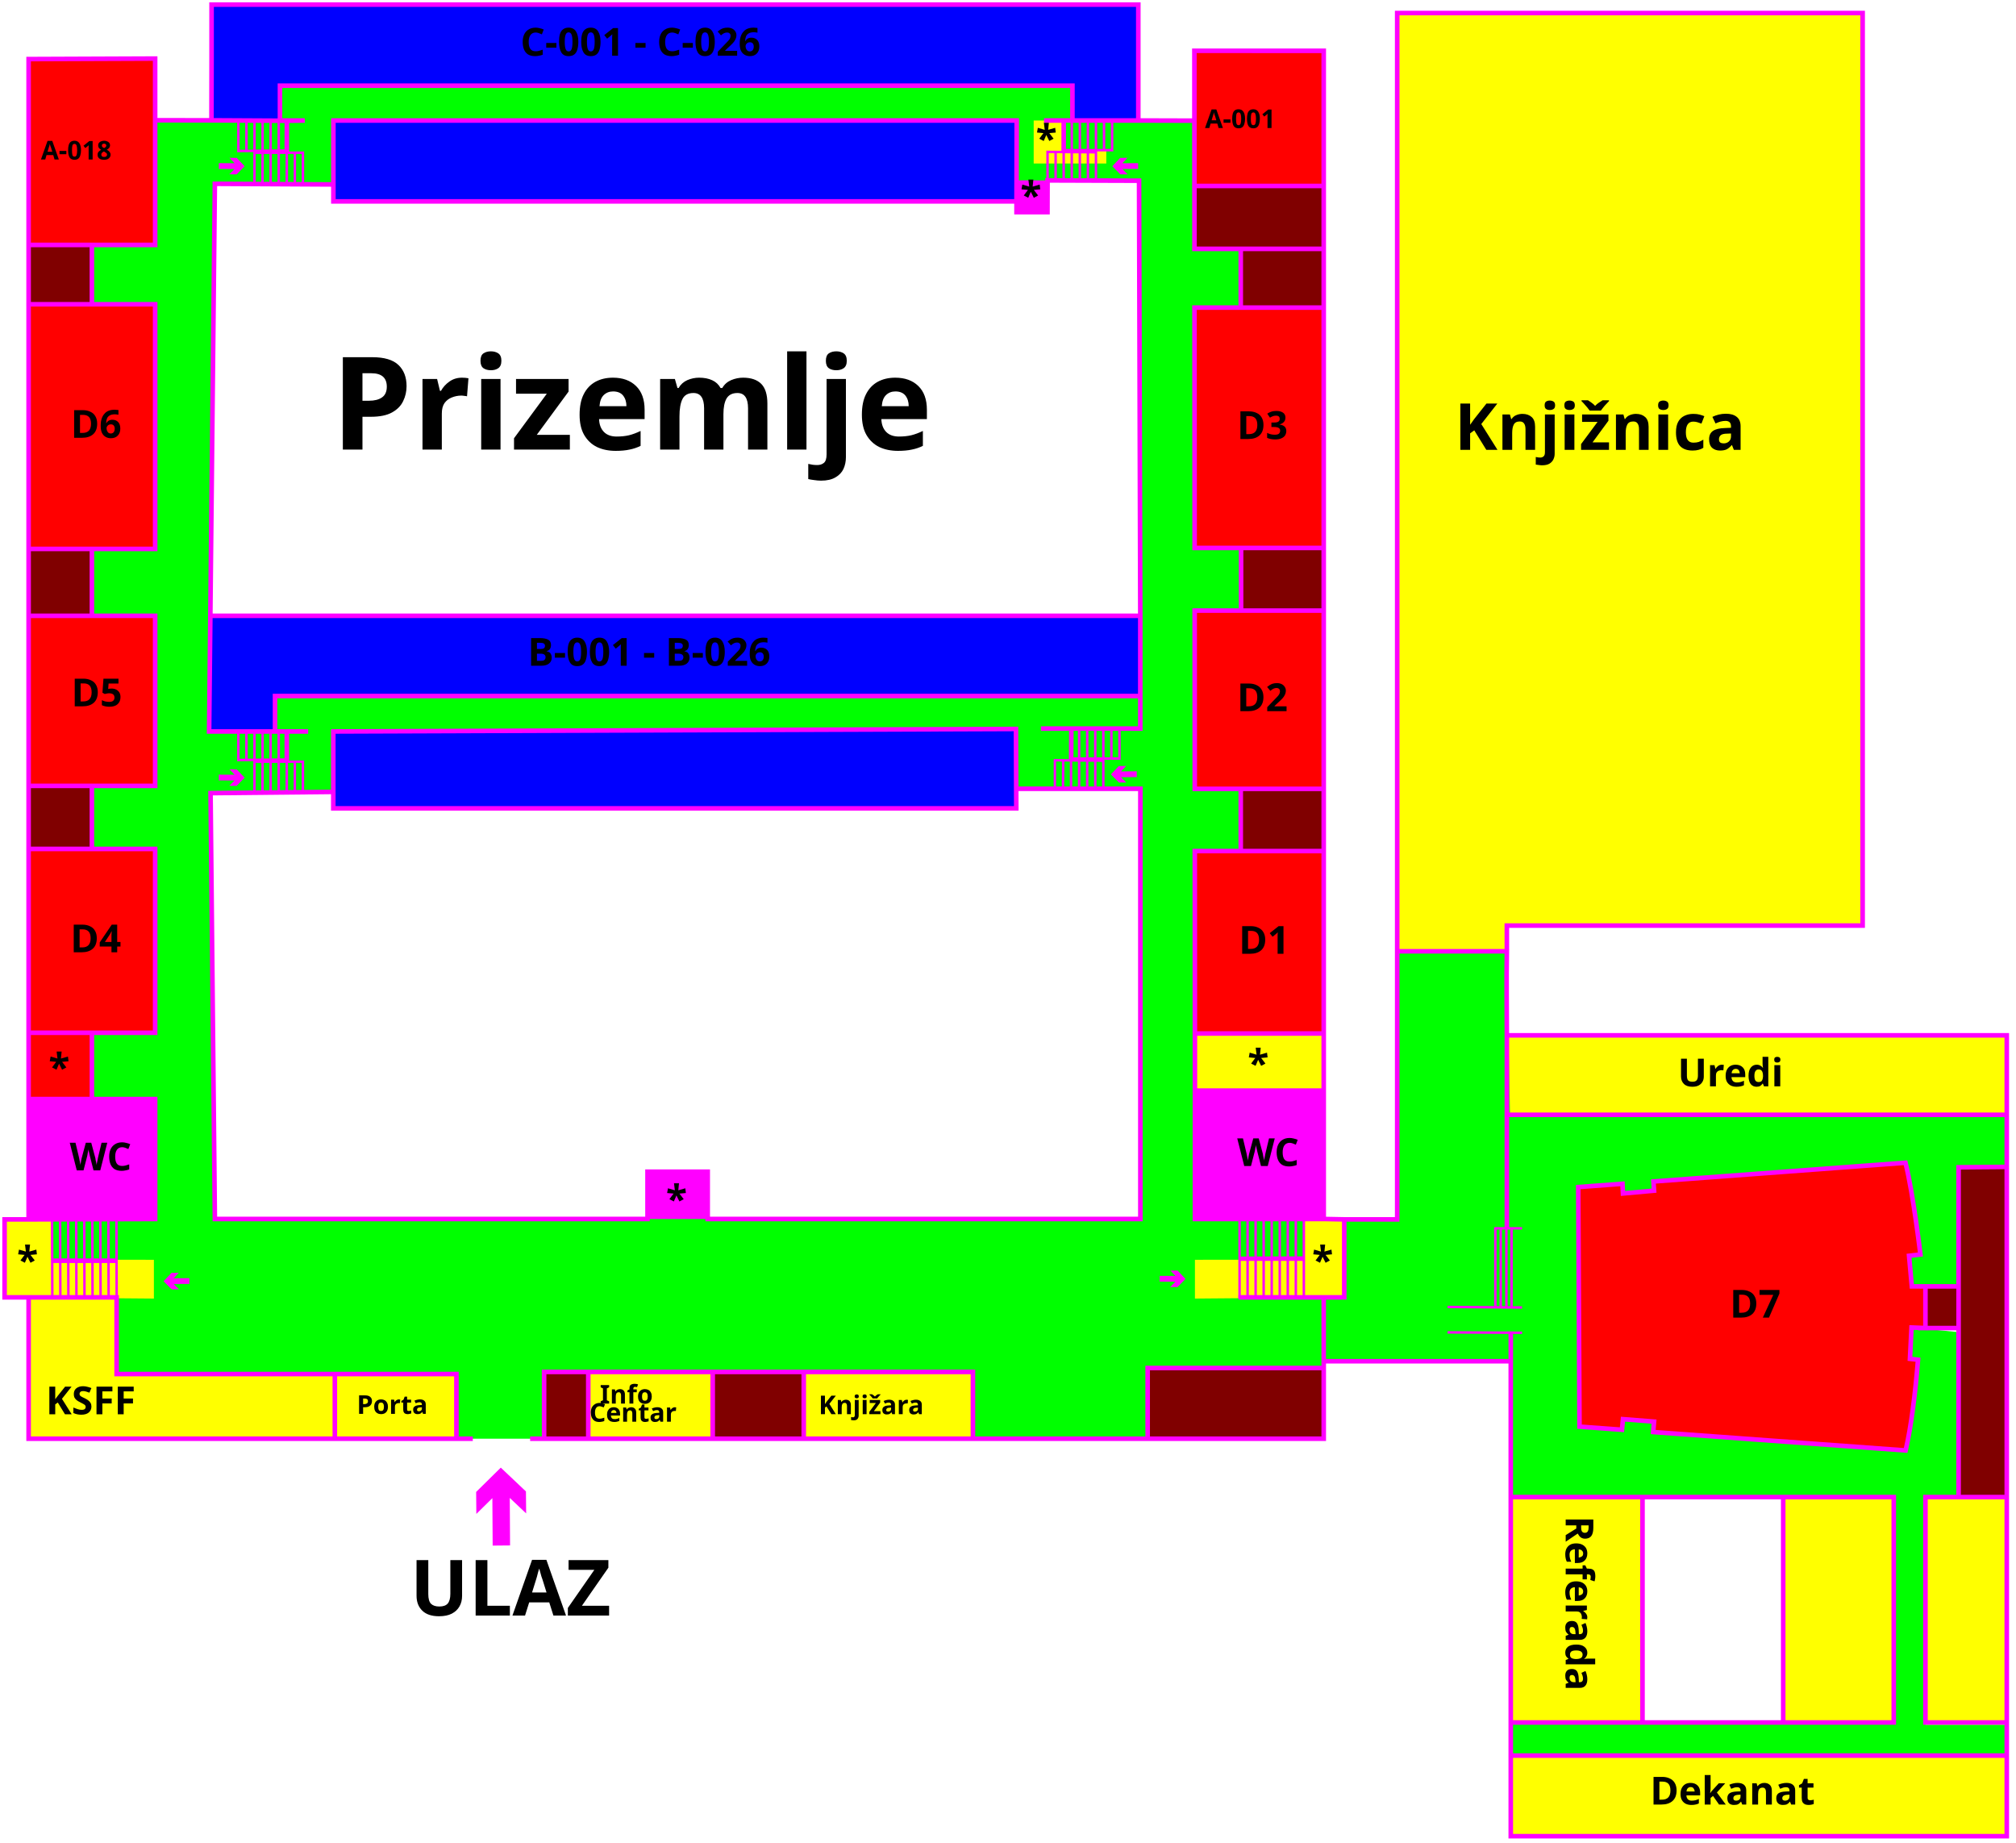
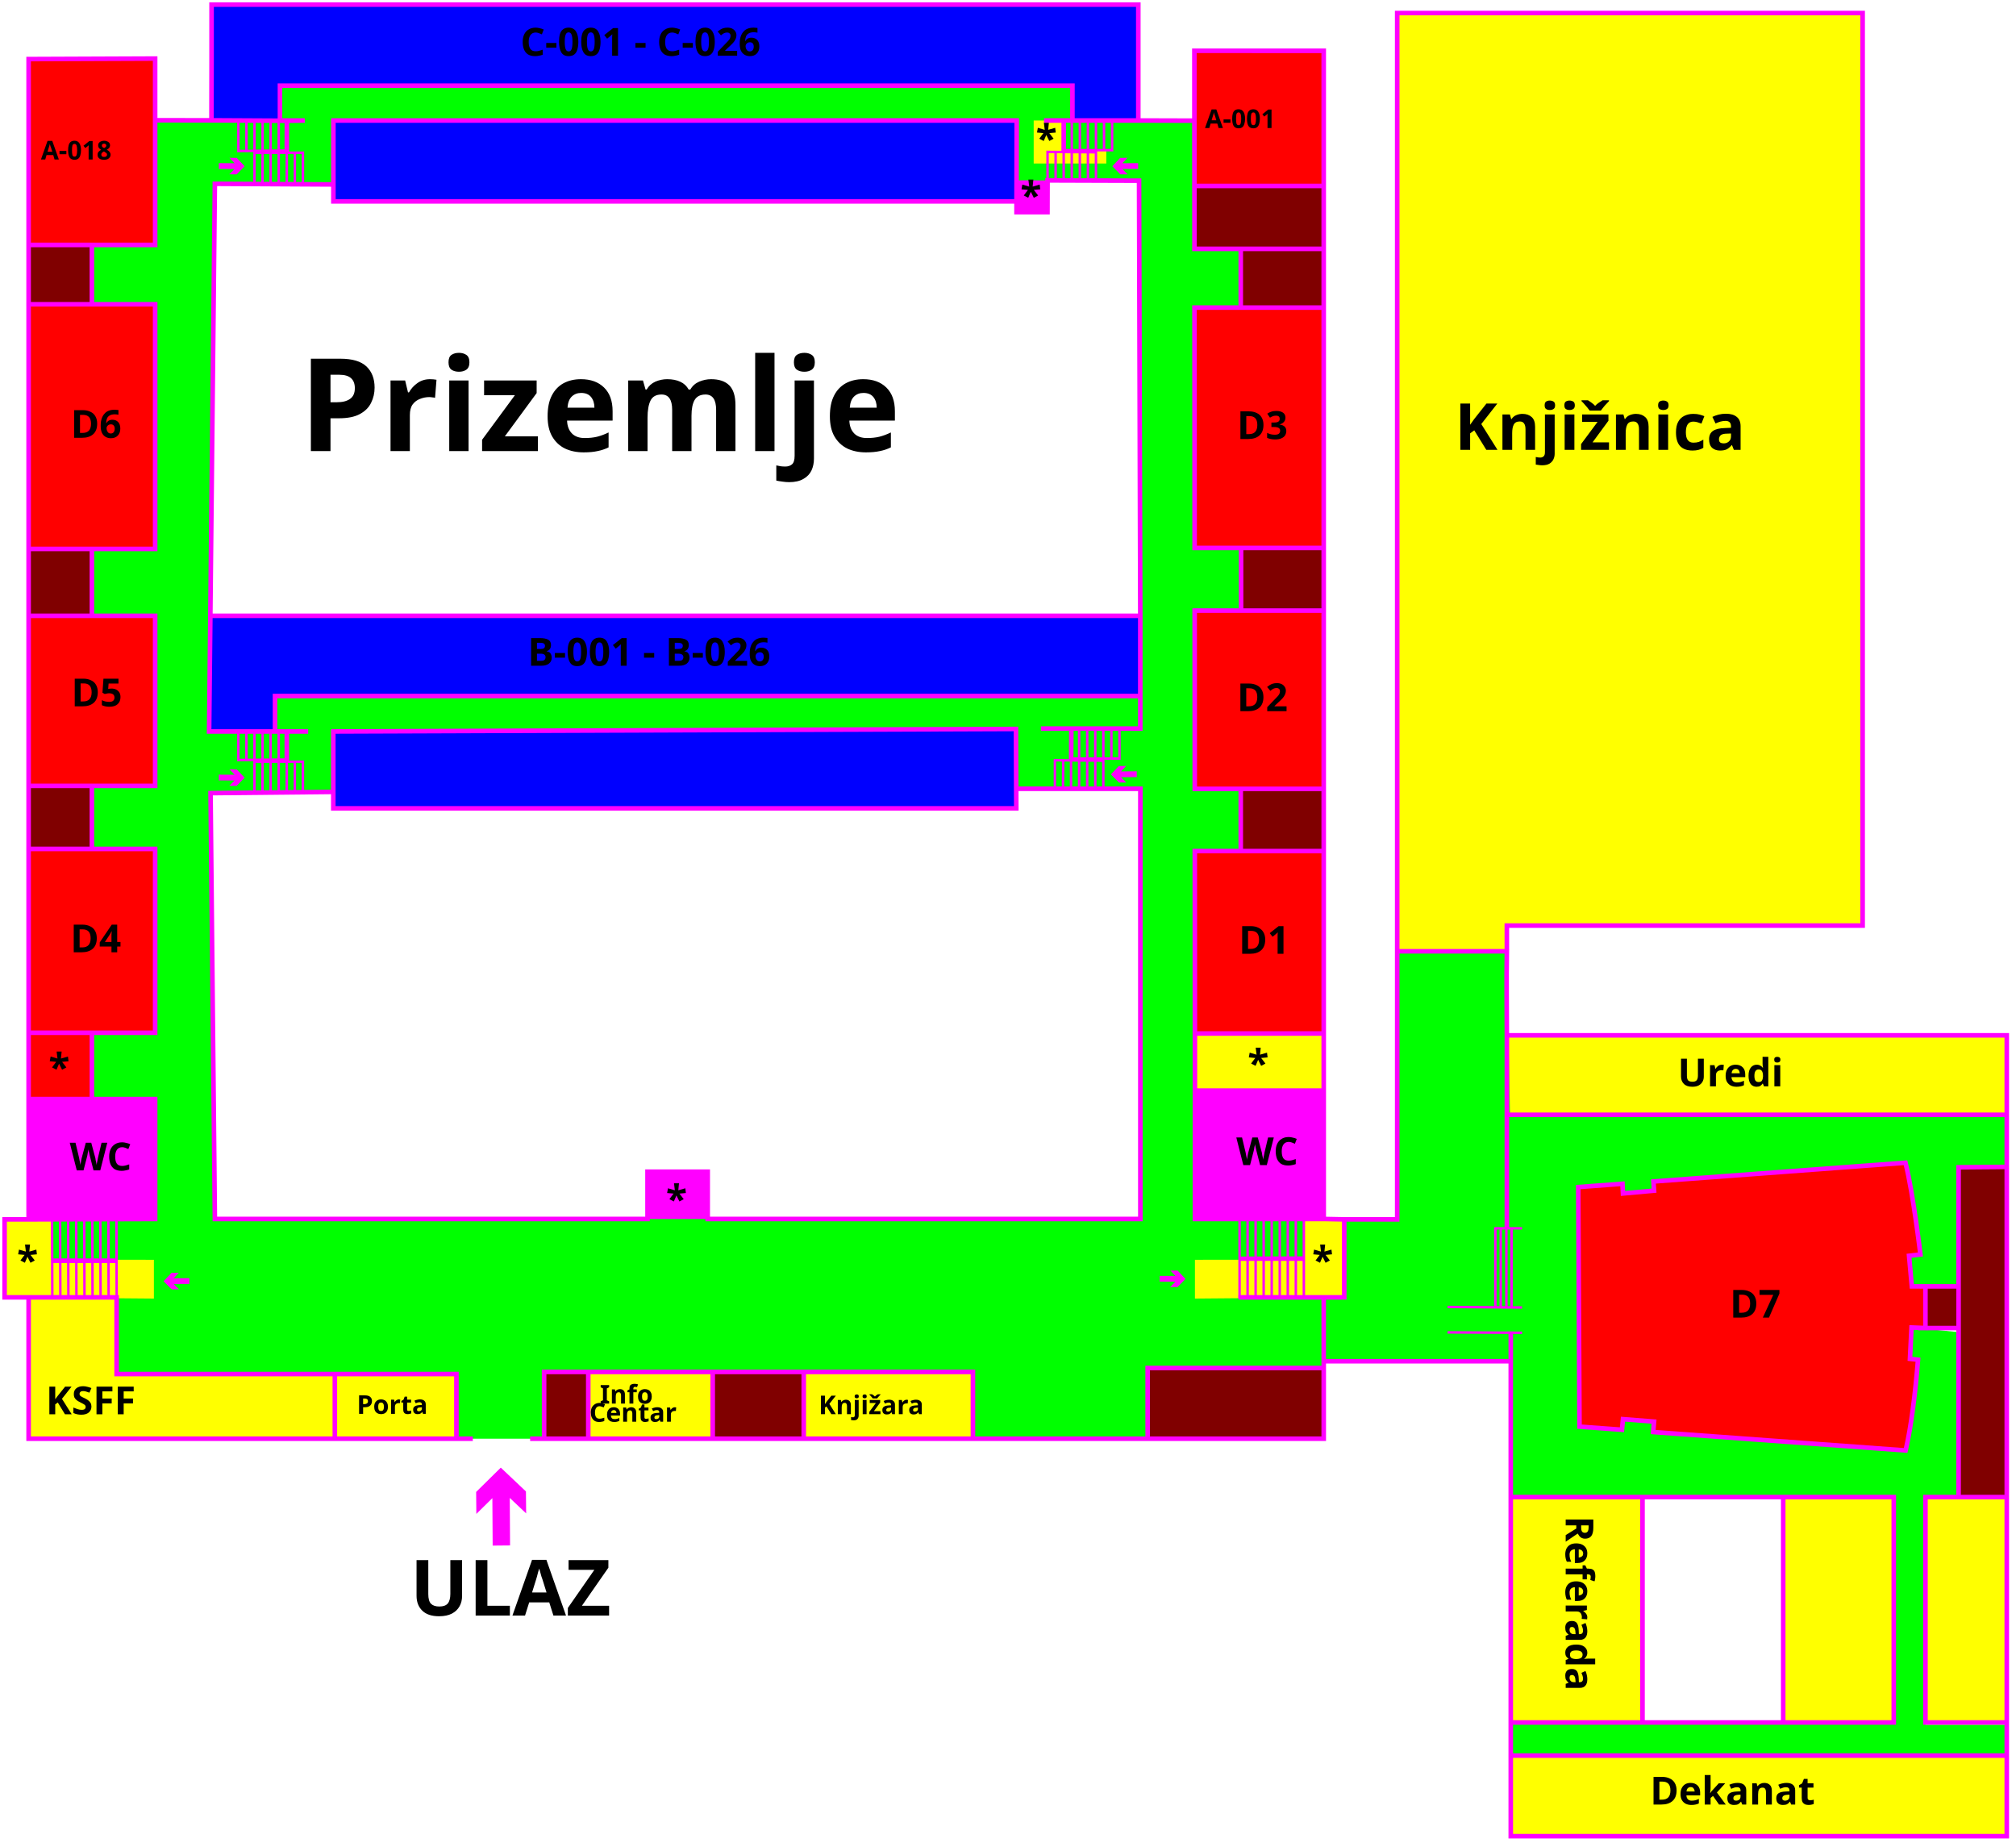
<svg xmlns="http://www.w3.org/2000/svg" width="220mm" height="201mm" viewBox="0 0 220 201" version="1.1" id="svg5" xml:space="preserve">
  <defs id="defs2">
    <symbol id="LeftArrow">
      <path d="M 9,36 31,14 H 46 L 30,30 H 62 V 42 H 30 L 46,58 H 31 Z" style="stroke:none" id="path137703" />
    </symbol>
    <clipPath clipPathUnits="userSpaceOnUse" id="clipPath600">
      <rect style="fill:none;stroke:#ff00ff;stroke-width:0.6;stroke-linecap:square" id="rect602" width="104.88" height="81.824" x="-282.345" y="191.104" transform="rotate(-90)" />
    </clipPath>
  </defs>
  <g id="rooms" style="display:inline" transform="matrix(0.2672234,0,0,0.2672234,42.04151,31.9024)">
    <path id="0-C" style="display:inline;opacity:1;fill:#0000ff;fill-opacity:0.998;stroke:none;stroke-width:2;stroke-dasharray:none;stroke-opacity:1" d="M -70.928,117.513 V 70.179 h 49.745 V 37.157 H 257.789 v 33.022 h 49.745 v 47.334 z" transform="scale(1,-1)" />
    <path id="0-B" style="display:inline;opacity:1;fill:#0000ff;fill-opacity:1;stroke:none;stroke-width:2.055;stroke-dasharray:none;stroke-opacity:1" d="m -71.928,132.045 v 47.219 h 50.708 v 31.394 H 257.691 V 178.238 h 50.637 v -46.193 z" />
    <rect style="opacity:1;fill:#ff00ff;fill-opacity:1;stroke:none;stroke-width:2.848;stroke-dasharray:none;stroke-opacity:1" id="0-elevator-1" width="24.582" height="21.166" x="107.097" y="-380.181" transform="scale(1,-1)" />
    <rect style="display:inline;opacity:1;fill:#ff00ff;fill-opacity:1;stroke:none;stroke-width:1.873;stroke-dasharray:none;stroke-opacity:1" id="0-elevator-2" width="15.879" height="13.567" x="-307.833" y="164.802" transform="scale(-1,1)" />
    <rect style="opacity:1;fill:#ff00ff;fill-opacity:1;stroke:none;stroke-width:2.283;stroke-dasharray:none;stroke-opacity:1" id="0-elevator-3" width="12.645" height="14.827" x="257.789" y="-47.602" />
    <rect style="opacity:1;fill:#ff00ff;fill-opacity:1;stroke:none;stroke-width:2.039;stroke-dasharray:none;stroke-opacity:1" id="0-toilet-1" width="52.597" height="52.417" x="330.654" y="325.897" />
    <rect style="display:inline;fill:#ff00ff;fill-opacity:1;stroke:none;stroke-width:1.955;stroke-dasharray:none;stroke-opacity:1" id="0-toilet-2" width="51.67" height="49.052" x="-145.641" y="329.347" />
    <rect style="display:inline;fill:#ff0000;stroke:none;stroke-width:3.742;stroke-linecap:square;stroke-dasharray:none" id="0-A018" width="51.67" height="75.881" x="-145.641" y="-95.264" />
    <rect style="display:inline;fill:#ff0000;stroke:none;stroke-width:3.742;stroke-linecap:square;stroke-dasharray:none" id="0-A001" width="52.824" height="55.193" x="330.425" y="-98.644" />
    <path d="m 207.5,232.616 4.632,0.338 0.111,-1.154 3.392,0.266 -0.094,1.137 27.548,2.01 c 0.605,-2.56 1.079,-6.417 1.352,-9.9 l -0.88,-0.099 0.169,-3.416 h 1.52 c 0.185,-2.649 0,-4.486 0,-4.486 l -1.487,-1e-5 -0.301,-3.337 1.239,-0.143 c 0,0 -0.771,-6.578 -1.627,-10.01 l -27.507,2.045 0.068,1.001 -3.392,0.306 -0.057,-1.056 -4.824,0.359 z" style="display:inline;fill:#ff0000;stroke:none;stroke-width:1;stroke-linecap:square;stroke-dasharray:none" id="0-D7" transform="matrix(3.742188,0,0,3.742188,-288.7983,-407.3907)" />
    <rect style="display:inline;fill:#ff0000;stroke:none;stroke-width:3.742;stroke-linecap:square;stroke-dasharray:none" id="0-D6" width="51.67" height="99.892" x="-145.641" y="4.839" />
    <rect style="fill:#ff0000;stroke:none;stroke-width:3.742;stroke-linecap:square;stroke-dasharray:none" id="0-D5" width="51.67" height="69.441" x="-145.641" y="132.046" />
    <rect style="display:inline;fill:#ff0000;stroke:none;stroke-width:3.742;stroke-linecap:square;stroke-dasharray:none" id="0-D4" width="51.67" height="75.06" x="-145.641" y="227.225" />
    <rect style="fill:#ff0000;stroke:none;stroke-width:3.742;stroke-linecap:square;stroke-dasharray:none" id="0-D3" width="52.781" height="98.141" x="330.468" y="6.198" />
    <rect style="fill:#ff0000;stroke:none;stroke-width:3.742;stroke-linecap:square;stroke-dasharray:none" id="0-D2" width="52.71" height="72.778" x="330.54" y="129.916" />
    <rect style="fill:#ff0000;stroke:none;stroke-width:3.769;stroke-linecap:square;stroke-dasharray:none" id="0-D1" width="52.653" height="74.497" x="330.598" y="228.089" />
    <rect style="fill:#ffff00;stroke:none;stroke-width:3.742;stroke-linecap:square;stroke-dasharray:none" id="0-prilagodba" width="52.609" height="23.311" x="330.64" y="302.586" />
    <path id="0-knjiznica" style="fill:#ffff00;stroke-width:1.101;stroke-linecap:square" d="m 187.604,78.387 h 50.793 v 99.559 h -38.81 l -0.015,2.805 h -11.967 l -1e-5,-2.805 z" transform="matrix(3.742188,0,0,3.742188,-288.7983,-407.3907)" />
    <rect style="fill:#ffff00;stroke:none;stroke-width:1;stroke-linecap:square;stroke-dasharray:none" id="0-infocentar" width="13.581" height="7.282" x="99.327" y="226.649" transform="matrix(3.742188,0,0,3.742188,-288.7983,-407.3907)" />
    <rect style="fill:#ffff00;stroke:none;stroke-width:1;stroke-linecap:square;stroke-dasharray:none" id="0-knjizara" width="18.463" height="7.282" x="122.843" y="226.649" transform="matrix(3.742188,0,0,3.742188,-288.7983,-407.3907)" />
    <rect style="fill:#ffff00;stroke:none;stroke-width:1;stroke-linecap:square;stroke-dasharray:none" id="0-porta" width="13.268" height="7.057" x="71.672" y="226.874" transform="matrix(3.742188,0,0,3.742188,-288.7983,-407.3907)" />
    <path id="0-KSFF" style="fill:#ffff00;stroke-linecap:square" d="m 38.255,218.508 h 9.584 l 0.019,8.366 h 23.814 v 7.057 H 38.255 Z" transform="matrix(3.742188,0,0,3.742188,-288.7983,-407.3907)" />
    <rect style="fill:#ffff00;stroke:none;stroke-width:1;stroke-linecap:square;stroke-dasharray:none" id="0-D01" width="54.555" height="8.672" x="199.571" y="189.921" transform="matrix(3.742188,0,0,3.742188,-288.7983,-407.3907)" />
    <rect style="fill:#ffff00;stroke:none;stroke-width:1;stroke-linecap:square;stroke-dasharray:none" id="0-refreada" width="14.311" height="24.595" x="200.062" y="240.299" transform="matrix(3.742188,0,0,3.742188,-288.7983,-407.3907)" />
    <path id="0-dekanat" style="fill:#ffff00;stroke-linecap:square" transform="matrix(3.742188,0,0,3.742188,-288.7983,-407.3907)" d="m 199.997,268.507 h 54.128 v 8.794 H 199.997 Z m 45.254,-28.208 h 8.875 v 24.845 h -8.875 z m -15.523,0 h 12.066 v 24.595 h -12.066 z" />
    <rect style="fill:#800000;stroke:none;stroke-width:0.234;stroke-linecap:square;stroke-dasharray:none" id="0-mystery1" width="25.718" height="24.106" x="-145.641" y="-19.384" />
    <rect style="fill:#800000;stroke:none;stroke-width:0.999;stroke-linecap:square;stroke-dasharray:none" id="0-mystery2" width="25.835" height="27.315" x="-145.641" y="104.731" />
    <rect style="fill:#800000;stroke:none;stroke-width:0.999;stroke-linecap:square;stroke-dasharray:none" id="0-mystery3" width="25.835" height="25.738" x="-145.641" y="201.487" />
    <rect style="fill:#ff0000;stroke:none;stroke-width:0.999;stroke-linecap:square;stroke-dasharray:none" id="0-A014" width="25.835" height="27.062" x="-145.641" y="302.285" />
    <rect style="fill:#800000;stroke:none;stroke-width:0.999;stroke-linecap:square;stroke-dasharray:none" id="0-mystery4" width="18.031" height="27.25" x="64.872" y="440.773" />
    <rect style="fill:#800000;stroke:none;stroke-width:0.999;stroke-linecap:square;stroke-dasharray:none" id="0-mystery5" width="37.176" height="27.25" x="133.727" y="440.773" />
    <rect style="fill:#800000;stroke:none;stroke-width:0.999;stroke-linecap:square;stroke-dasharray:none" id="0-mystery6" width="71.905" height="28.858" x="311.346" y="439.166" />
    <rect style="fill:#800000;stroke:none;stroke-width:0.999;stroke-linecap:square;stroke-dasharray:none" id="0-mystery7" width="19.627" height="134.648" x="642.511" y="357.204" />
    <rect style="fill:#800000;stroke:none;stroke-width:0.999;stroke-linecap:square;stroke-dasharray:none" id="0-mystery8" width="13.535" height="17.015" x="628.976" y="405.832" />
    <rect style="fill:#800000;stroke:none;stroke-width:0.999;stroke-linecap:square;stroke-dasharray:none" id="0-mystery9" width="33.888" height="25.395" x="349.362" y="202.694" />
    <rect style="fill:#800000;stroke:none;stroke-width:0.999;stroke-linecap:square;stroke-dasharray:none" id="0-mystery10" width="33.754" height="25.577" x="349.495" y="104.339" />
    <rect style="fill:#800000;stroke:none;stroke-width:0.999;stroke-linecap:square;stroke-dasharray:none" id="0-mystery11" width="33.887" height="23.977" x="349.362" y="-17.779" />
    <rect style="fill:#800000;stroke:none;stroke-width:0.999;stroke-linecap:square;stroke-dasharray:none" id="0-mystery12" width="52.809" height="25.671" x="330.439" y="-43.451" />
  </g>
  <circle id="image-anchor" style="fill:#000000;stroke:#ff00ff;stroke-width:0.265" cx="74.135" cy="77.135" r="0.003" />
  <path id="hallway" style="display:inline;opacity:1;fill:#00ff00;fill-opacity:1;stroke:none;stroke-width:0.534;stroke-dasharray:none;stroke-opacity:0.083" d="m 30.551,9.35 v 3.799 l 2.709,0.044 -16.33,-0.032 2e-6,13.561 h -6.904 v 6.473 h 6.904 v 26.693 h -6.904 v 7.299 h 6.904 l -3e-6,18.556 h -6.904 v 6.878 h 6.904 v 20.058 h -6.904 v 7.232 h 6.904 v 13.086 l -16.43,0.043 v 8.505 h 12.226 l 4e-6,8.366 37.082,-10e-6 -5e-6,7.057 9.569,-10e-6 v -7.282 h 46.797 v 7.282 h 19.066 v -7.711 h 19.215 v -0.74 h 20.41 l 0.065,14.82 h 41.732 v 24.595 h -41.732 v 3.613 h 54.063 v -3.363 h -8.874 v -24.845 h 3.617 l 3e-5,-17.991 -5.137,-0.511 -0.169,3.416 0.88,0.099 -1.352,9.9 -27.548,-2.01 0.094,-1.137 -3.392,-0.266 -0.111,1.154 -4.632,-0.338 -0.137,-26.14 4.824,-0.359 0.095,1.053 3.354,-0.303 -0.068,-1.001 27.507,-2.045 1.627,10.01 -1.239,0.143 0.301,3.337 h 5.104 v -12.994 l 5.258,-0.042 v -5.683 h -54.215 l -0.343,-17.643 -11.964,-0.198 -1e-5,29.251 -5.778,3e-5 h -16.293 l -0.015,-40.185 5.014,-0.003 v -6.786 l -5.03,-1e-5 v -19.44 l 5.03,-0.008 v -6.835 l -5.034,3e-5 -0.015,-26.226 5.049,-3e-5 1e-5,-6.407 -5.057,-6e-5 0.057,-13.986 -13.369,-0.018 V 9.351 h -3.1 z m 5.829,3.799 74.548,-0.002 1.7e-4,6.526 13.373,0.044 v 56.224 h -4.174 -1.38 -88.736 v 3.865 H 33.437 22.822 l 0.625,-59.752 12.934,0.07 z m 74.522,66.383 v 6.527 h 13.54 V 132.998 H 23.447 L 22.976,86.399 h 13.395 v -6.593 z" />
  <path style="display:inline;fill:#ffff00;stroke:none;stroke-width:0.267;stroke-linecap:square;stroke-dasharray:none" d="m 5.695,133.042 v 4.395 l 11.099,0.011 v 4.232 L 0.5,141.546 v -8.505 l 5.195,8.2e-4" id="0-fotokopiraona" />
  <path style="display:inline;fill:#ffff00;stroke:none;stroke-width:0.267;stroke-linecap:square;stroke-dasharray:none" d="m 142.289,133.041 v 4.395 l -11.889,0.012 v 4.232 l 16.293,-0.134 v -8.505 h -4.405" id="0-menza" />
  <path style="fill:#ffff00;stroke:none;stroke-width:0.267;stroke-linecap:square;stroke-dasharray:none" d="m 116.08,13.149 h -3.277 v 4.69 l 7.924,2.4e-5 V 16.386 l -4.647,0" id="0-savjetovaliste" />
  <path id="arrows-bottom" style="display:inline;fill:#ff00ff;fill-opacity:1;stroke:#ff00ff;stroke-width:0.19;stroke-dasharray:none;stroke-opacity:1" d="m 19.287,138.966 -0.531,0.005 -0.77,0.814 0.786,0.798 0.531,-0.005 -0.572,-0.58 1.847,-0.012 -0.004,-0.44 -1.847,0.012 z m 108.653,-0.249 0.531,0.005 0.77,0.814 -0.786,0.798 -0.531,-0.005 0.572,-0.58 -1.847,-0.012 0.004,-0.44 1.847,0.012 z" />
  <path d="m 57.123,164.447 -0.015,-1.6 -2.454,-2.322 -2.406,2.372 0.015,1.6 1.75,-1.725 0.035,5.571 1.325,-0.012 -0.035,-5.571 z" style="display:inline;fill:#ff00ff;fill-opacity:1;stroke:#ff00ff;stroke-width:0.574;stroke-dasharray:none;stroke-opacity:1" id="arrow-enter" />
  <path id="arrows-top" style="fill:#ff00ff;fill-opacity:1;stroke:#ff00ff;stroke-width:0.19;stroke-dasharray:none;stroke-opacity:1" d="m 122.816,17.316 -0.531,0.005 -0.77,0.814 0.786,0.798 0.531,-0.005 -0.572,-0.58 1.847,-0.012 -0.004,-0.44 -1.847,0.012 z m -0.148,66.353 -0.531,0.005 -0.77,0.814 0.786,0.798 0.531,-0.005 -0.572,-0.58 1.847,-0.012 -0.004,-0.44 -1.847,0.012 z m -97.404,0.363 0.531,0.005 0.77,0.814 -0.786,0.798 -0.531,-0.005 0.572,-0.58 -1.847,-0.012 0.004,-0.44 1.847,0.012 z m 0,-66.716 0.531,0.005 0.77,0.814 -0.786,0.798 -0.531,-0.005 0.572,-0.58 -1.847,-0.012 0.004,-0.44 1.847,0.012 z" />
  <path id="walls" style="fill:none;stroke:#ff00ff;stroke-width:0.5;stroke-linecap:square;stroke-dasharray:none" d="m 209.581,144.897 h 4.155 m -3.885,-4.547 h 3.885 m -149.54,9.337 v 7.282 m 13.581,-7.282 v 7.282 m -41.237,-7.057 v 7.057 m -33.417,-15.423 9.603,10e-6 v 8.366 h 37.082 v 7.057 m 37.903,-7.282 v 7.282 m 18.463,0 v -7.282 H 59.377 v 7.282 m 85.078,-7.711 h -19.215 v 7.711 m 19.215,-15.423 h -9.056 m 0,-48.693 -5.014,0.003 m 0.011,19.904 h 14.059 m -1.2e-4,-19.907 h -9.056 v -6.786 m -5.018,0 h 14.074 m -9.02,-19.448 h -5.065 m 5.065,-6.835 v 6.835 h 9.02 m -14.089,-6.835 14.089,-8e-5 m -9.056,-32.633 v 6.407 m -5.049,3e-5 14.104,-8e-5 m -14.108,-6.407 14.108,-9e-5 m -14.112,-6.86 14.112,-9e-5 M 16.93,13.117 V 6.391 m -6.904,20.332 v 6.473 m -6.904,0 h 13.807 m 0,-6.473 H 3.123 m 6.904,33.166 v 7.299 m -6.904,0 H 16.93 M 3.123,59.889 h 13.807 m -6.904,25.856 v 6.878 m -6.904,0 H 16.93 M 3.123,85.745 h 13.807 m -6.904,26.935 v 7.232 M 3.123,112.68 H 16.93 M 203.264,1.425 v 99.559 h -38.826 v 2.805 M 152.471,1.425 h 50.793 M 152.471,103.79 V 1.425 m 66.522,125.889 -5.258,0.042 v 35.981 m -41.368,-7.683 4.632,0.338 0.111,-1.154 3.392,0.266 -0.094,1.137 27.548,2.01 c 0.605,-2.56 1.079,-6.417 1.352,-9.9 l -0.88,-0.099 0.169,-3.416 1.52,0.061 v -4.547 h -1.487 l -0.301,-3.337 1.239,-0.143 c 0,0 -0.771,-6.578 -1.627,-10.01 l -27.507,2.045 0.068,1.001 -3.392,0.306 -0.057,-1.056 -4.824,0.359 z m 46.625,-34.023 -54.555,-1e-5 m 54.555,69.914 h -54.128 m 54.115,-28.208 h -8.861 v 24.595 h 8.875 m -24.397,-24.595 v 24.595 m -15.355,-24.595 v 24.595 m -14.311,-24.595 h 41.732 v 24.595 h -41.797 m -20.41,-39.415 h 20.41 v -3.239 55.061 h 54.128 v -87.38 h -54.555 m -17.745,20.082 h 5.778 v -29.251 h 11.967 c -0.058,3.285 0,6.155 0,9.192 v 20.785 M 116.08,16.386 v -3.238 l -2.149,-10e-7 3.1,-0.002 m -6.102,8.826 v 1.171 m -80.917,56.662 1.286,3e-5 8e-6,3.297 -8e-6,-3.297 2.083,-3e-5 m 91.054,-3.905 v 3.59 h -7.523 l -0.025,3.47 0.025,-3.47 h -3.071 m -77.469,8.705 h 74.532 l -0.032,-8.663 -74.5,0.274 z m 0,-1.796 -13.394,0.136 0.47,46.463 47.213,-0.001 v -5.157 h 6.569 v 5.157 l 47.213,0.001 V 86.058 H 110.903 M 36.381,20.124 23.447,20.054 22.954,67.188 m 87.975,-44.044 3.379,-3e-5 0.011,-3.46 9.982,0.033 0.133,47.471 M 36.381,13.149 v 8.824 h 74.548 l 0.022,-8.826 z m -13.427,54.039 -0.133,12.618 h 7.191 v -3.865 h 3.426 90.997 v -8.753 H 22.954 M 130.4,118.99 v 14.007 h 14.055 M 130.339,13.165 124.222,13.147 M 3.123,133.041 l 13.807,-0.043 v -13.086 -1e-5 m -1e-6,-7.232 V 92.622 m 0,-6.878 v -18.556 m 0,-7.299 v -26.693 m 0,-6.473 1e-6,-13.605 6.145,0.012 0.013,-6.763 -0.013,6.763 8.231,0.044 -0.009,3.487 0.009,-3.487 1.954,-0.025 H 30.551 V 9.35 h 2.709 80.67 3.1 v 3.797 h 7.191 l 1e-5,-7.605 M 16.93,6.391 3.123,6.446 3.123,119.912 h 13.807 l -13.807,1e-5 -7e-7,13.13 H 0.5 v 8.505 l 2.623,3e-5 v 15.423 h 48.221 m 6.758,-1e-5 86.353,1e-5 V 141.546 h 2.238 v -8.505 l -2.238,-0.044 -8e-4,-127.453 -14.116,-0.001 M 124.221,5.542 V 0.5 H 23.088 l 4e-6,5.866 M 144.455,118.99 h -14.055 l -0.015,-25.856 v 0 m -0.004,-7.067 -1e-5,-0.006 -0.011,-19.442 m -0.004,-6.835 -0.015,-26.226 m -0.001,-6.407 -0.011,-13.986 v -7.623" />
  <path id="stairs" style="display:inline;fill:none;stroke:#ff00ff;stroke-width:0.267;stroke-linecap:square;stroke-dasharray:none" d="m 164.385,134.019 v 8.63 m -0.613,-8.63 v 8.627 m 1.178,-8.63 v 8.633 m 1.018,-8.633 h -2.785 v 8.623 m 2.784,2.771 -7.863,-0.039 m 0,-2.773 7.863,0.052 m -23.679,-5.214 h -6.993 m -0.012,-0.21 7.005,-0.022 m -7.019,-4.233 v 8.55 m 0.877,-8.55 v 8.55 m 0.877,-8.55 v 8.55 m 0.877,-8.55 v 8.55 m 0.877,-8.55 v 8.55 m 0.877,-8.55 v 8.55 m 0.877,-8.55 v 8.55 m 0.877,-8.55 v 8.55 m 0.877,-8.55 v 8.55 M 12.714,137.669 H 5.695 m 0,-0.232 h 7.019 m -7.032,-4.421 0.026,8.53 m 0.852,-8.53 0.026,8.53 m 0.852,-8.53 0.026,8.53 m 0.852,-8.53 0.026,8.53 m 0.852,-8.53 0.026,8.53 m 0.852,-8.53 0.026,8.53 m 0.852,-8.53 0.026,8.53 m 0.852,-8.53 0.026,8.53 m 0.852,-8.53 0.026,8.53 M 118.721,19.684 v -3.112 m -1.761,-0.185 v -3.151 m 0.88,3.151 v -3.151 m 0.88,3.151 v -3.151 m 0.88,3.151 v -3.151 m 0.88,3.151 v -3.151 m 0.88,3.151 v -3.151 m -6.163,6.448 v -3.104 m 0.88,3.104 v -3.112 m 0.88,3.112 v -3.112 m 0.88,3.112 v -3.112 m 1.761,0.045 -1e-5,3.067 m -5.282,-7.7e-5 v -3.112 l 5.282,0.045 m -3.521,-0.23 5.282,7.5e-5 m -1.835,69.672 v -3.112 m -1.761,-0.185 v -3.151 m 0.88,3.151 v -3.151 m 0.88,3.151 v -3.151 m 0.88,3.151 v -3.151 m 0.88,3.151 v -3.151 m 0.88,3.151 v -3.151 m -6.163,6.448 0.026,-3.104 m 0.854,3.104 v -3.112 m 0.88,3.112 v -3.112 m 0.88,3.112 v -3.112 m 1.761,0.045 -1e-5,3.067 m -5.282,-8e-5 v -3.112 l 5.282,0.045 m -3.521,-3.381 v 3.151 l 5.282,8e-5 M 30.417,13.363 v 3.112 m -1.761,0.185 -0.011,3.374 m 0.892,-3.374 v 3.365 M 30.417,16.661 v 3.356 m 0.88,-3.356 v 3.347 m 0.88,-3.347 v 3.338 m 0.88,-3.338 v 3.296 m -6.163,-6.593 v 3.112 m 0.88,-3.112 v 3.112 m 0.88,-3.112 v 3.112 m 0.88,-3.112 v 3.112 m 1.761,-0.045 -8e-6,-3.067 m -5.282,7.8e-5 3e-6,3.112 5.282,-0.045 m -3.521,3.613 v -3.383 h 5.282 m -2.641,63.145 v 3.112 m -1.761,0.185 -0.011,3.374 m 0.892,-3.374 v 3.365 m 0.88,-3.365 v 3.356 m 0.88,-3.356 v 3.347 m 0.88,-3.347 v 3.338 m 0.88,-3.338 v 3.296 m -6.163,-6.593 v 3.112 m 0.88,-3.112 v 3.112 m 0.88,-3.112 v 3.112 m 0.88,-3.112 v 3.112 m 1.761,-0.045 -8e-6,-3.067 m -5.282,8e-5 3e-6,3.112 5.282,-0.045 m -3.521,3.613 v -3.383 h 5.282" />
  <g id="map-text" style="fill:#000000;fill-opacity:1;stroke:none">
    <text xml:space="preserve" style="font-style:normal;font-variant:normal;font-weight:bold;font-stretch:normal;font-size:4.233px;font-family:'Courier Prime';-inkscape-font-specification:'Courier Prime Bold';display:inline;fill:#000000;stroke:none;stroke-width:0.267;fill-opacity:1" x="135.181" y="104.059" id="text398">
      <tspan id="tspan396" style="font-style:normal;font-variant:normal;font-weight:bold;font-stretch:normal;font-size:4.233px;font-family:'Courier Prime';-inkscape-font-specification:'Courier Prime Bold';fill:#000000;stroke:none;stroke-width:0.267;fill-opacity:1" x="135.181" y="104.059">D1</tspan>
    </text>
-     <text xml:space="preserve" style="font-style:normal;font-variant:normal;font-weight:bold;font-stretch:normal;font-size:4.233px;font-family:'Courier Prime';-inkscape-font-specification:'Courier Prime Bold';display:inline;fill:#000000;stroke:none;stroke-width:0.267;fill-opacity:1" x="135.014" y="127.22" id="text398-0">
-       <tspan id="tspan396-62" style="font-style:normal;font-variant:normal;font-weight:bold;font-stretch:normal;font-size:4.233px;font-family:'Courier Prime';-inkscape-font-specification:'Courier Prime Bold';fill:#000000;stroke:none;stroke-width:0.267;fill-opacity:1" x="135.014" y="127.22">WC</tspan>
+     <text xml:space="preserve" style="font-style:normal;font-variant:normal;font-weight:bold;font-stretch:normal;font-size:4.233px;font-family:'Courier Prime';-inkscape-font-specification:'Courier Prime Bold';display:inline;fill:#000000;fill-opacity:1;stroke:none;stroke-width:0.267" x="134.915" y="127.121" id="text398-0">
+       <tspan id="tspan396-62" style="font-style:normal;font-variant:normal;font-weight:bold;font-stretch:normal;font-size:4.233px;font-family:'Courier Prime';-inkscape-font-specification:'Courier Prime Bold';fill:#000000;fill-opacity:1;stroke:none;stroke-width:0.267" x="134.915" y="127.121">WC</tspan>
    </text>
    <text xml:space="preserve" style="font-style:normal;font-variant:normal;font-weight:bold;font-stretch:normal;font-size:4.233px;font-family:'Courier Prime';-inkscape-font-specification:'Courier Prime Bold';display:inline;fill:#000000;stroke:none;stroke-width:0.267;fill-opacity:1" x="7.613" y="127.692" id="text398-0-6">
      <tspan id="tspan396-62-1" style="font-style:normal;font-variant:normal;font-weight:bold;font-stretch:normal;font-size:4.233px;font-family:'Courier Prime';-inkscape-font-specification:'Courier Prime Bold';fill:#000000;stroke:none;stroke-width:0.267;fill-opacity:1" x="7.613" y="127.692">WC</tspan>
    </text>
    <text xml:space="preserve" style="font-style:normal;font-variant:normal;font-weight:bold;font-stretch:normal;font-size:4.233px;font-family:'Courier Prime';-inkscape-font-specification:'Courier Prime Bold';display:inline;fill:#000000;stroke:none;stroke-width:0.267;fill-opacity:1" x="134.986" y="77.593" id="text398-3">
      <tspan id="tspan396-6" style="font-style:normal;font-variant:normal;font-weight:bold;font-stretch:normal;font-size:4.233px;font-family:'Courier Prime';-inkscape-font-specification:'Courier Prime Bold';fill:#000000;stroke:none;stroke-width:0.267;fill-opacity:1" x="134.986" y="77.593">D2</tspan>
    </text>
    <text xml:space="preserve" style="font-style:normal;font-variant:normal;font-weight:bold;font-stretch:normal;font-size:4.233px;font-family:'Courier Prime';-inkscape-font-specification:'Courier Prime Bold';display:inline;fill:#000000;stroke:none;stroke-width:0.267;fill-opacity:1" x="134.99" y="47.898" id="text398-7">
      <tspan id="tspan396-5" style="font-style:normal;font-variant:normal;font-weight:bold;font-stretch:normal;font-size:4.233px;font-family:'Courier Prime';-inkscape-font-specification:'Courier Prime Bold';fill:#000000;stroke:none;stroke-width:0.267;fill-opacity:1" x="134.99" y="47.898">D3</tspan>
    </text>
    <text xml:space="preserve" style="font-style:normal;font-variant:normal;font-weight:bold;font-stretch:normal;font-size:4.233px;font-family:'Courier Prime';-inkscape-font-specification:'Courier Prime Bold';display:inline;fill:#000000;stroke:none;stroke-width:0.267;fill-opacity:1" x="7.673" y="103.901" id="text398-7-3">
      <tspan id="tspan396-5-5" style="font-style:normal;font-variant:normal;font-weight:bold;font-stretch:normal;font-size:4.233px;font-family:'Courier Prime';-inkscape-font-specification:'Courier Prime Bold';fill:#000000;stroke:none;stroke-width:0.267;fill-opacity:1" x="7.673" y="103.901">D4</tspan>
    </text>
    <text xml:space="preserve" style="font-style:normal;font-variant:normal;font-weight:bold;font-stretch:normal;font-size:4.233px;font-family:'Courier Prime';-inkscape-font-specification:'Courier Prime Bold';display:inline;fill:#000000;stroke:none;stroke-width:0.267;fill-opacity:1" x="7.781" y="77.061" id="text398-7-6">
      <tspan style="font-style:normal;font-variant:normal;font-weight:bold;font-stretch:normal;font-size:4.233px;font-family:'Courier Prime';-inkscape-font-specification:'Courier Prime Bold';fill:#000000;stroke:none;stroke-width:0.267;fill-opacity:1" x="7.781" y="77.061" id="tspan642">D5</tspan>
    </text>
    <text xml:space="preserve" style="font-style:normal;font-variant:normal;font-weight:bold;font-stretch:normal;font-size:4.233px;font-family:'Courier Prime';-inkscape-font-specification:'Courier Prime Bold';display:inline;fill:#000000;stroke:none;stroke-width:0.267;fill-opacity:1" x="7.714" y="47.769" id="text398-7-9">
      <tspan style="font-style:normal;font-variant:normal;font-weight:bold;font-stretch:normal;font-size:4.233px;font-family:'Courier Prime';-inkscape-font-specification:'Courier Prime Bold';fill:#000000;stroke:none;stroke-width:0.267;fill-opacity:1" x="7.714" y="47.769" id="tspan663">D6</tspan>
    </text>
    <text xml:space="preserve" style="font-style:normal;font-variant:normal;font-weight:bold;font-stretch:normal;font-size:4.233px;font-family:'Courier Prime';-inkscape-font-specification:'Courier Prime Bold';display:inline;fill:#000000;stroke:none;stroke-width:0.267;fill-opacity:1" x="188.768" y="143.759" id="text398-7-2">
      <tspan id="tspan396-5-7" style="font-style:normal;font-variant:normal;font-weight:bold;font-stretch:normal;font-size:4.233px;font-family:'Courier Prime';-inkscape-font-specification:'Courier Prime Bold';fill:#000000;stroke:none;stroke-width:0.267;fill-opacity:1" x="188.768" y="143.759">D7</tspan>
    </text>
    <text xml:space="preserve" style="font-style:normal;font-variant:normal;font-weight:bold;font-stretch:normal;font-size:7.056px;font-family:'Courier Prime';-inkscape-font-specification:'Courier Prime Bold';display:inline;fill:#000000;stroke:none;stroke-width:0.267;fill-opacity:1" x="158.727" y="49.08" id="text686">
      <tspan id="tspan684" style="stroke-width:0.267;fill:#000000;fill-opacity:1;stroke:none" x="158.727" y="49.08">Knjižnica</tspan>
    </text>
    <text xml:space="preserve" style="font-style:normal;font-variant:normal;font-weight:bold;font-stretch:normal;font-size:4.233px;font-family:'Courier Prime';-inkscape-font-specification:'Courier Prime Bold';fill:#000000;fill-opacity:1;stroke:none;stroke-width:0.267" x="191.592" y="118.525" id="text686-0">
      <tspan style="font-size:4.233px;text-align:center;text-anchor:middle;fill:#000000;fill-opacity:1;stroke:none;stroke-width:0.267" x="191.592" y="118.525" id="tspan500">Uredi</tspan>
    </text>
    <text xml:space="preserve" style="font-style:normal;font-variant:normal;font-weight:bold;font-stretch:normal;font-size:4.233px;font-family:'Courier Prime';-inkscape-font-specification:'Courier Prime Bold';fill:#000000;stroke:none;stroke-width:0.267;fill-opacity:1" x="165.409" y="-170.859" id="text686-0-3" transform="rotate(90)">
      <tspan id="tspan684-9-6" style="font-size:4.233px;stroke-width:0.267;fill:#000000;fill-opacity:1;stroke:none" x="165.409" y="-170.859">Referada</tspan>
    </text>
    <text xml:space="preserve" style="font-style:normal;font-variant:normal;font-weight:bold;font-stretch:normal;font-size:4.233px;font-family:'Courier Prime';-inkscape-font-specification:'Courier Prime Bold';fill:#000000;stroke:none;stroke-width:0.267;fill-opacity:1" x="180.069" y="196.879" id="text686-0-3-3">
      <tspan id="tspan684-9-6-5" style="font-size:4.233px;stroke-width:0.267;fill:#000000;fill-opacity:1;stroke:none" x="180.069" y="196.879">Dekanat</tspan>
    </text>
    <text xml:space="preserve" style="font-style:normal;font-variant:normal;font-weight:bold;font-stretch:normal;font-size:4.233px;font-family:'Courier Prime';-inkscape-font-specification:'Courier Prime Bold';fill:#000000;stroke:none;stroke-width:0.267;fill-opacity:1" x="5.01" y="154.304" id="text798">
      <tspan id="tspan796" style="stroke-width:0.267;fill:#000000;fill-opacity:1;stroke:none" x="5.01" y="154.304">KSFF</tspan>
    </text>
    <text xml:space="preserve" style="font-style:normal;font-variant:normal;font-weight:bold;font-stretch:normal;font-size:2.822px;line-height:0.7;font-family:'Courier Prime';-inkscape-font-specification:'Courier Prime Bold';text-align:center;text-anchor:middle;fill:#000000;stroke:none;stroke-width:0.267;fill-opacity:1" x="70.921" y="153.137" id="text806">
      <tspan style="font-size:2.822px;text-align:center;text-anchor:middle;stroke-width:0.267;fill:#000000;fill-opacity:1;stroke:none" x="70.921" y="153.137" id="tspan808">Info</tspan>
      <tspan style="font-size:2.822px;text-align:center;text-anchor:middle;stroke-width:0.267;fill:#000000;fill-opacity:1;stroke:none" x="70.921" y="155.113" id="tspan477">Centar</tspan>
    </text>
    <text xml:space="preserve" style="font-style:normal;font-variant:normal;font-weight:bold;font-stretch:normal;font-size:2.822px;line-height:0.7;font-family:'Courier Prime';-inkscape-font-specification:'Courier Prime Bold';text-align:center;text-anchor:middle;fill:#000000;stroke:none;stroke-width:0.267;fill-opacity:1" x="96.901" y="154.292" id="text806-8">
      <tspan style="font-size:2.822px;text-align:center;text-anchor:middle;stroke-width:0.267;fill:#000000;fill-opacity:1;stroke:none" x="96.901" y="154.292" id="tspan808-9">Knjižara</tspan>
    </text>
    <text xml:space="preserve" style="font-weight:900;font-size:8.467px;font-family:Gabarito;-inkscape-font-specification:'Gabarito Heavy';fill:#000000;stroke:none;stroke-width:0.267;fill-opacity:1" x="44.738" y="176.263" id="text1110">
      <tspan id="tspan1108" style="font-style:normal;font-variant:normal;font-weight:bold;font-stretch:normal;font-size:8.467px;font-family:'Courier Prime';-inkscape-font-specification:'Courier Prime Bold';fill:#000000;fill-opacity:1;stroke:none;stroke-width:0.267;stroke-opacity:1" x="44.738" y="176.263">ULAZ</tspan>
    </text>
    <text xml:space="preserve" style="font-style:normal;font-variant:normal;font-weight:bold;font-stretch:normal;font-size:2.822px;font-family:'Courier Prime';-inkscape-font-specification:'Courier Prime Bold';fill:#000000;fill-opacity:1;stroke:none;stroke-width:0.267;stroke-opacity:1" x="38.936" y="154.259" id="text1216">
      <tspan id="tspan1214" style="font-size:2.822px;stroke-width:0.267;fill:#000000;fill-opacity:1;stroke:none" x="38.936" y="154.259">Porta</tspan>
    </text>
    <text xml:space="preserve" style="font-style:normal;font-variant:normal;font-weight:bold;font-stretch:normal;font-size:4.233px;font-family:'Courier Prime';-inkscape-font-specification:'Courier Prime Bold';fill:#000000;fill-opacity:1;stroke:none;stroke-width:0.267;stroke-opacity:1" x="57.583" y="72.63" id="text1416">
      <tspan id="tspan1414" style="font-size:4.233px;stroke-width:0.267;fill:#000000;fill-opacity:1;stroke:none" x="57.583" y="72.63">B-001 - B-026</tspan>
    </text>
    <text xml:space="preserve" style="font-style:normal;font-variant:normal;font-weight:bold;font-stretch:normal;font-size:4.233px;font-family:'Courier Prime';-inkscape-font-specification:'Courier Prime Bold';fill:#000000;fill-opacity:1;stroke:none;stroke-width:0.267;stroke-opacity:1" x="56.79" y="6.082" id="text1416-3">
      <tspan id="tspan1414-6" style="font-size:4.233px;stroke-width:0.267;fill:#000000;fill-opacity:1;stroke:none" x="56.79" y="6.082">C-001 - C-026</tspan>
    </text>
    <text xml:space="preserve" style="font-style:normal;font-variant:normal;font-weight:bold;font-stretch:normal;font-size:2.822px;line-height:0.7;font-family:'Courier Prime';-inkscape-font-specification:'Courier Prime Bold';text-align:center;text-anchor:middle;fill:#000000;stroke:none;stroke-width:0.267;fill-opacity:1" x="137.182" y="13.969" id="text806-8-9">
      <tspan style="font-size:2.822px;text-align:center;text-anchor:middle;stroke-width:0.267;fill:#000000;fill-opacity:1;stroke:none" x="137.182" y="13.969" id="tspan808-9-1">A-001</tspan>
    </text>
    <text xml:space="preserve" style="font-style:normal;font-variant:normal;font-weight:bold;font-stretch:normal;font-size:2.822px;line-height:0.7;font-family:'Courier Prime';-inkscape-font-specification:'Courier Prime Bold';text-align:center;text-anchor:middle;fill:#000000;stroke:none;stroke-width:0.267;fill-opacity:1" x="10.151" y="17.404" id="text806-8-2">
      <tspan style="font-size:2.822px;text-align:center;text-anchor:middle;stroke-width:0.267;fill:#000000;fill-opacity:1;stroke:none" x="10.151" y="17.404" id="tspan808-9-7">A-018</tspan>
    </text>
    <text xml:space="preserve" style="font-style:normal;font-variant:normal;font-weight:bold;font-stretch:normal;font-size:4.233px;font-family:'Courier Prime';-inkscape-font-specification:'Courier Prime Bold';fill:#000000;fill-opacity:1;stroke:none;stroke-width:0.267;stroke-opacity:1" x="136.156" y="117.525" id="text2239">
      <tspan id="tspan2237" style="stroke-width:0.267;fill:#000000;fill-opacity:1;stroke:none" x="136.156" y="117.525">*</tspan>
    </text>
    <text xml:space="preserve" style="font-style:normal;font-variant:normal;font-weight:bold;font-stretch:normal;font-size:4.233px;font-family:'Courier Prime';-inkscape-font-specification:'Courier Prime Bold';fill:#000000;fill-opacity:1;stroke:none;stroke-width:0.267;stroke-opacity:1" x="5.305" y="117.945" id="text2239-0">
      <tspan id="tspan2237-9" style="stroke-width:0.267;fill:#000000;fill-opacity:1;stroke:none" x="5.305" y="117.945">*</tspan>
    </text>
    <text xml:space="preserve" style="font-style:normal;font-variant:normal;font-weight:bold;font-stretch:normal;font-size:4.233px;font-family:'Courier Prime';-inkscape-font-specification:'Courier Prime Bold';fill:#000000;fill-opacity:1;stroke:none;stroke-width:0.267;stroke-opacity:1" x="1.854" y="139.01" id="text2239-3">
      <tspan id="tspan2237-6" style="stroke-width:0.267;fill:#000000;fill-opacity:1;stroke:none" x="1.854" y="139.01">*</tspan>
    </text>
    <text xml:space="preserve" style="font-style:normal;font-variant:normal;font-weight:bold;font-stretch:normal;font-size:4.233px;font-family:'Courier Prime';-inkscape-font-specification:'Courier Prime Bold';fill:#000000;fill-opacity:1;stroke:none;stroke-width:0.267;stroke-opacity:1" x="143.186" y="139.01" id="text2239-06">
      <tspan id="tspan2237-2" style="stroke-width:0.267;fill:#000000;fill-opacity:1;stroke:none" x="143.186" y="139.01">*</tspan>
    </text>
    <text xml:space="preserve" style="font-style:normal;font-variant:normal;font-weight:bold;font-stretch:normal;font-size:4.233px;font-family:'Courier Prime';-inkscape-font-specification:'Courier Prime Bold';fill:#000000;fill-opacity:1;stroke:none;stroke-width:0.267;stroke-opacity:1" x="113.038" y="16.616" id="text2239-7">
      <tspan id="tspan2237-5" style="stroke-width:0.267;fill:#000000;fill-opacity:1;stroke:none" x="113.038" y="16.616">*</tspan>
    </text>
-     <text xml:space="preserve" style="font-style:normal;font-variant:normal;font-weight:bold;font-stretch:normal;font-size:14.111px;font-family:'Courier Prime';-inkscape-font-specification:'Courier Prime Bold';fill:#000000;fill-opacity:1;stroke:none;stroke-width:0.267;stroke-opacity:1" x="36.149" y="49.05" id="text2907">
-       <tspan id="tspan2905" style="font-size:14.111px;stroke-width:0.267;fill:#000000;fill-opacity:1;stroke:none" x="36.149" y="49.05">Prizemlje</tspan>
+     <text xml:space="preserve" style="font-style:normal;font-variant:normal;font-weight:bold;font-stretch:normal;font-size:14.111px;font-family:'Courier Prime';-inkscape-font-specification:'Courier Prime Bold';fill:#000000;fill-opacity:1;stroke:none;stroke-width:0.267;stroke-opacity:1" x="74.636" y="49.212" id="text2907">
+       <tspan id="tspan2905" style="font-size:14.111px;text-align:center;text-anchor:middle;fill:#000000;fill-opacity:1;stroke:none;stroke-width:0.267" x="74.636" y="49.212">Prizemlje</tspan>
    </text>
    <text xml:space="preserve" style="font-style:normal;font-variant:normal;font-weight:bold;font-stretch:normal;font-size:4.233px;font-family:'Courier Prime';-inkscape-font-specification:'Courier Prime Bold';fill:#000000;fill-opacity:1;stroke:none;stroke-width:0.267;stroke-opacity:1" x="111.349" y="22.813" id="text2239-7-7">
      <tspan id="tspan2237-5-5" style="fill:#000000;fill-opacity:1;stroke:none;stroke-width:0.267" x="111.349" y="22.813">*</tspan>
    </text>
    <text xml:space="preserve" style="font-style:normal;font-variant:normal;font-weight:bold;font-stretch:normal;font-size:4.233px;font-family:'Courier Prime';-inkscape-font-specification:'Courier Prime Bold';fill:#000000;fill-opacity:1;stroke:none;stroke-width:0.267;stroke-opacity:1" x="72.676" y="132.317" id="text2239-7-7-3">
      <tspan id="tspan2237-5-5-5" style="fill:#000000;fill-opacity:1;stroke:none;stroke-width:0.267" x="72.676" y="132.317">*</tspan>
    </text>
  </g>
</svg>
